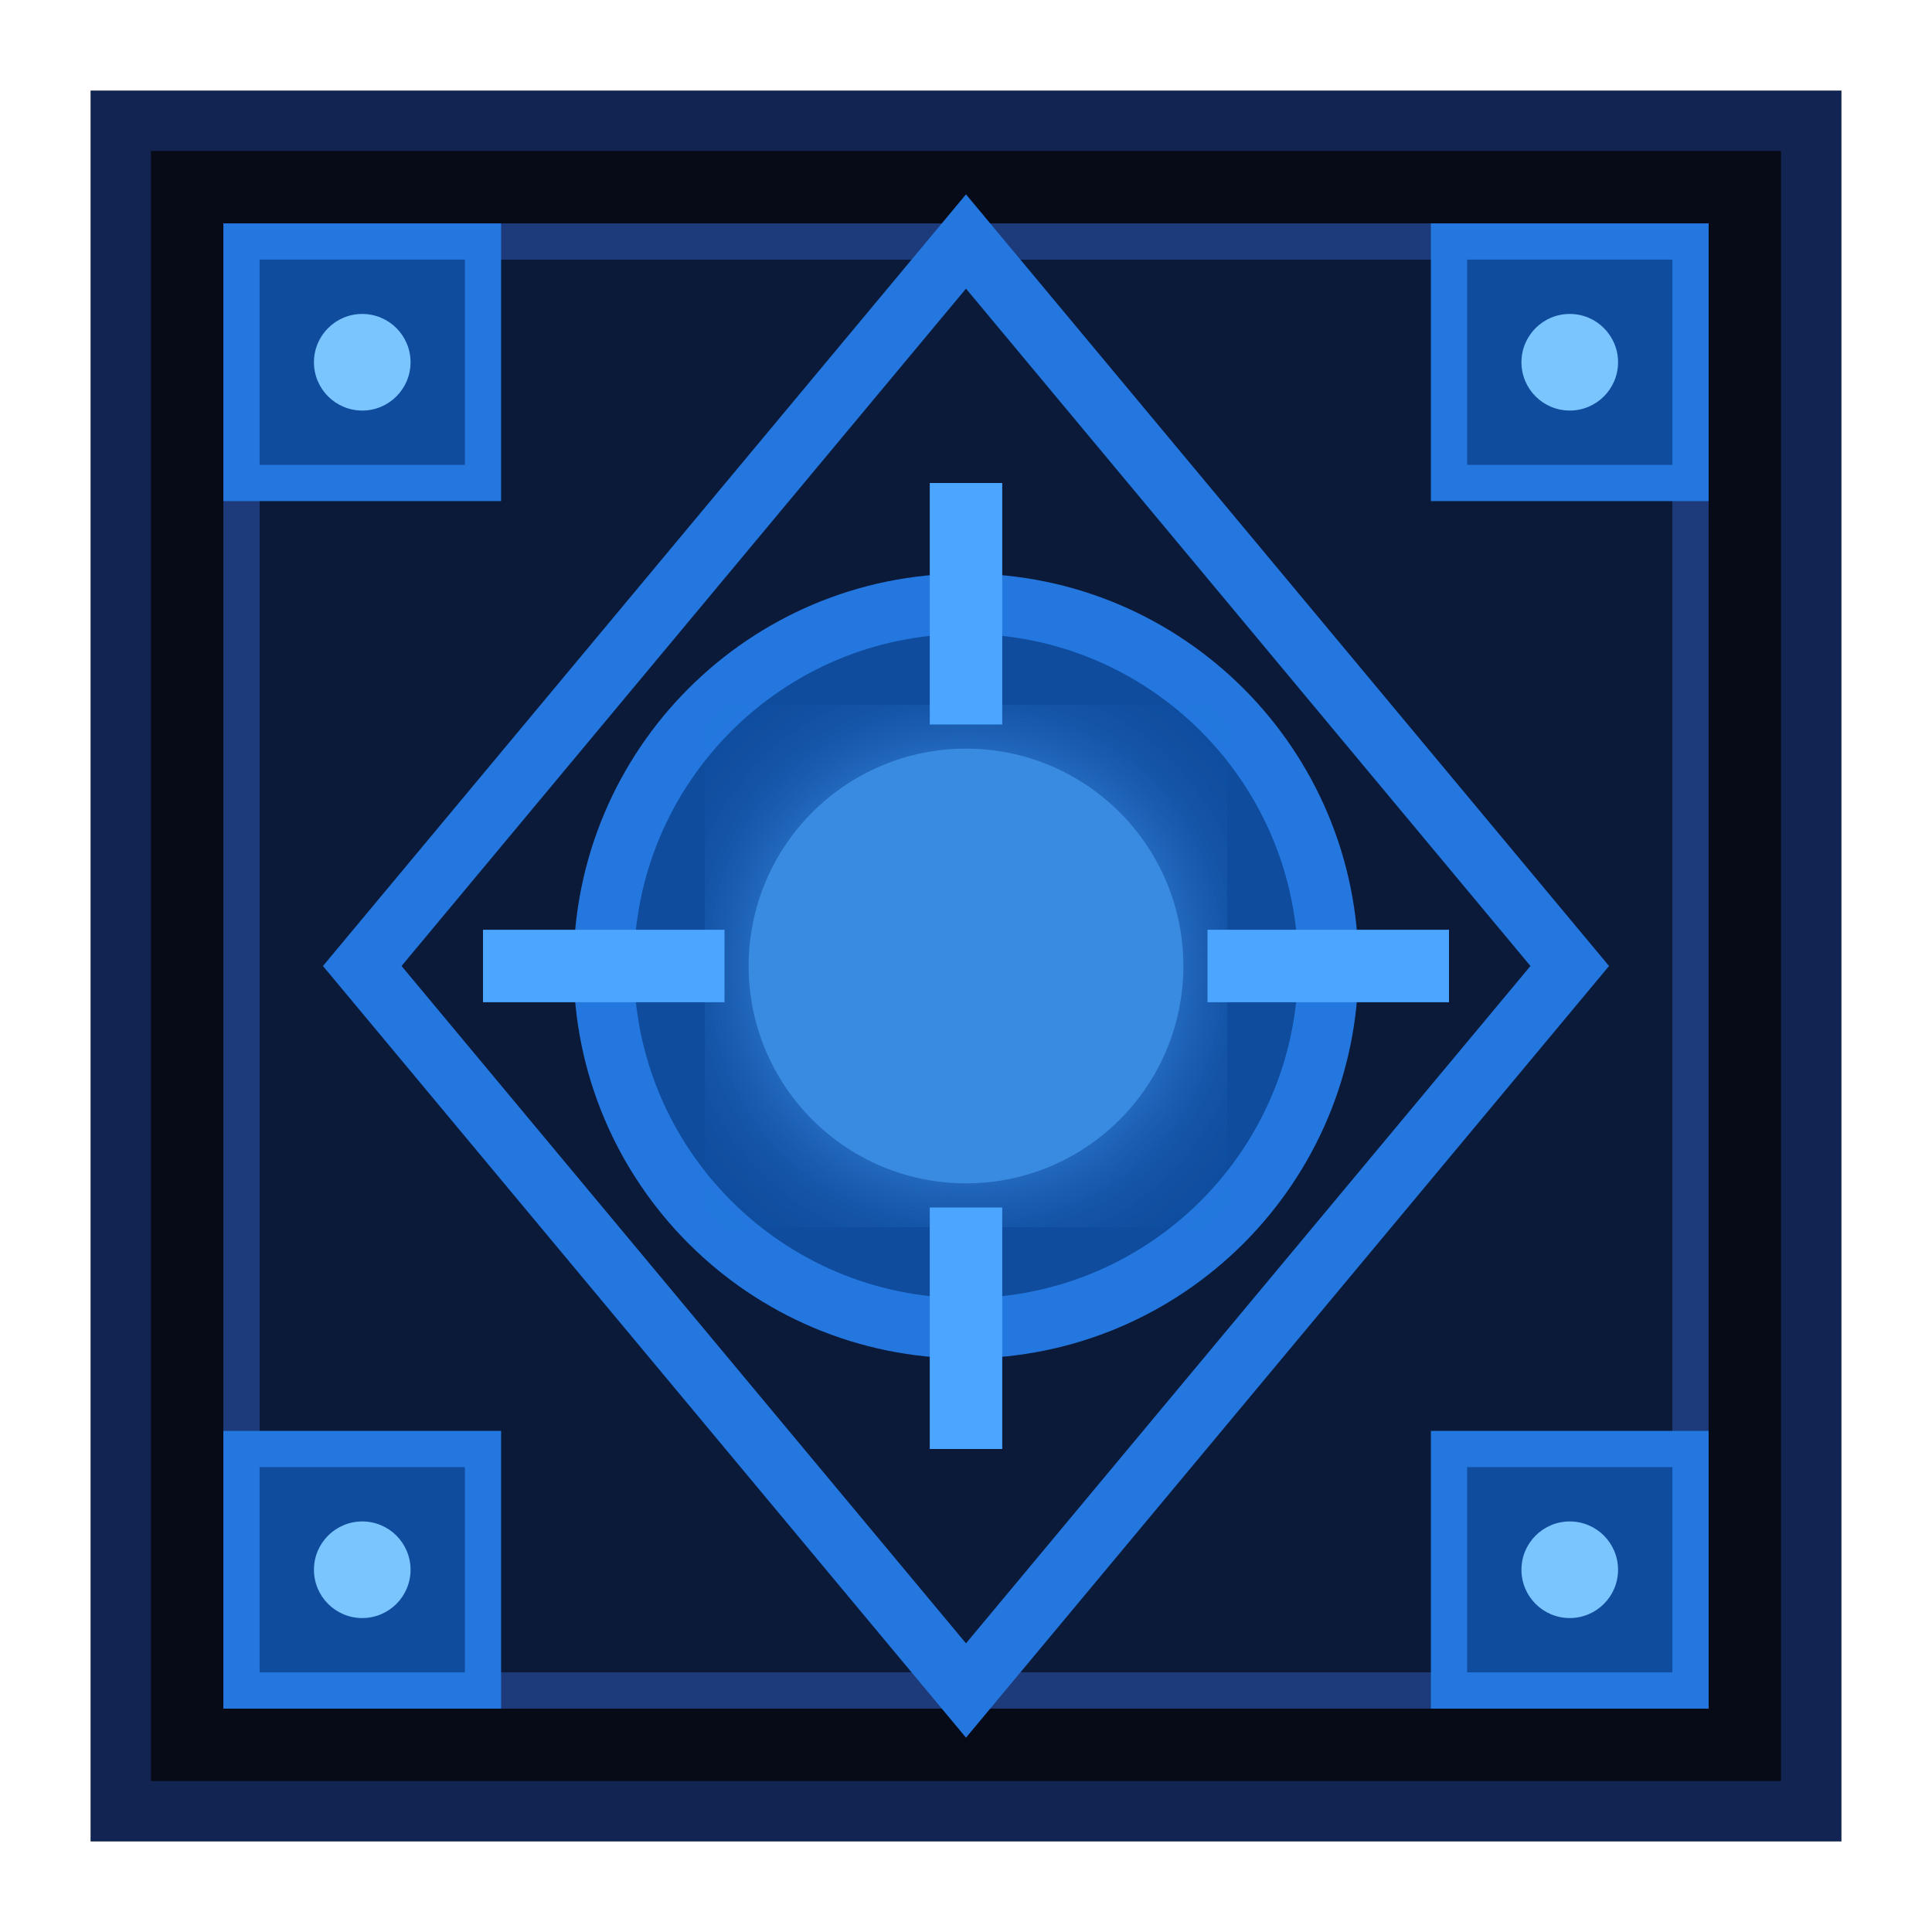
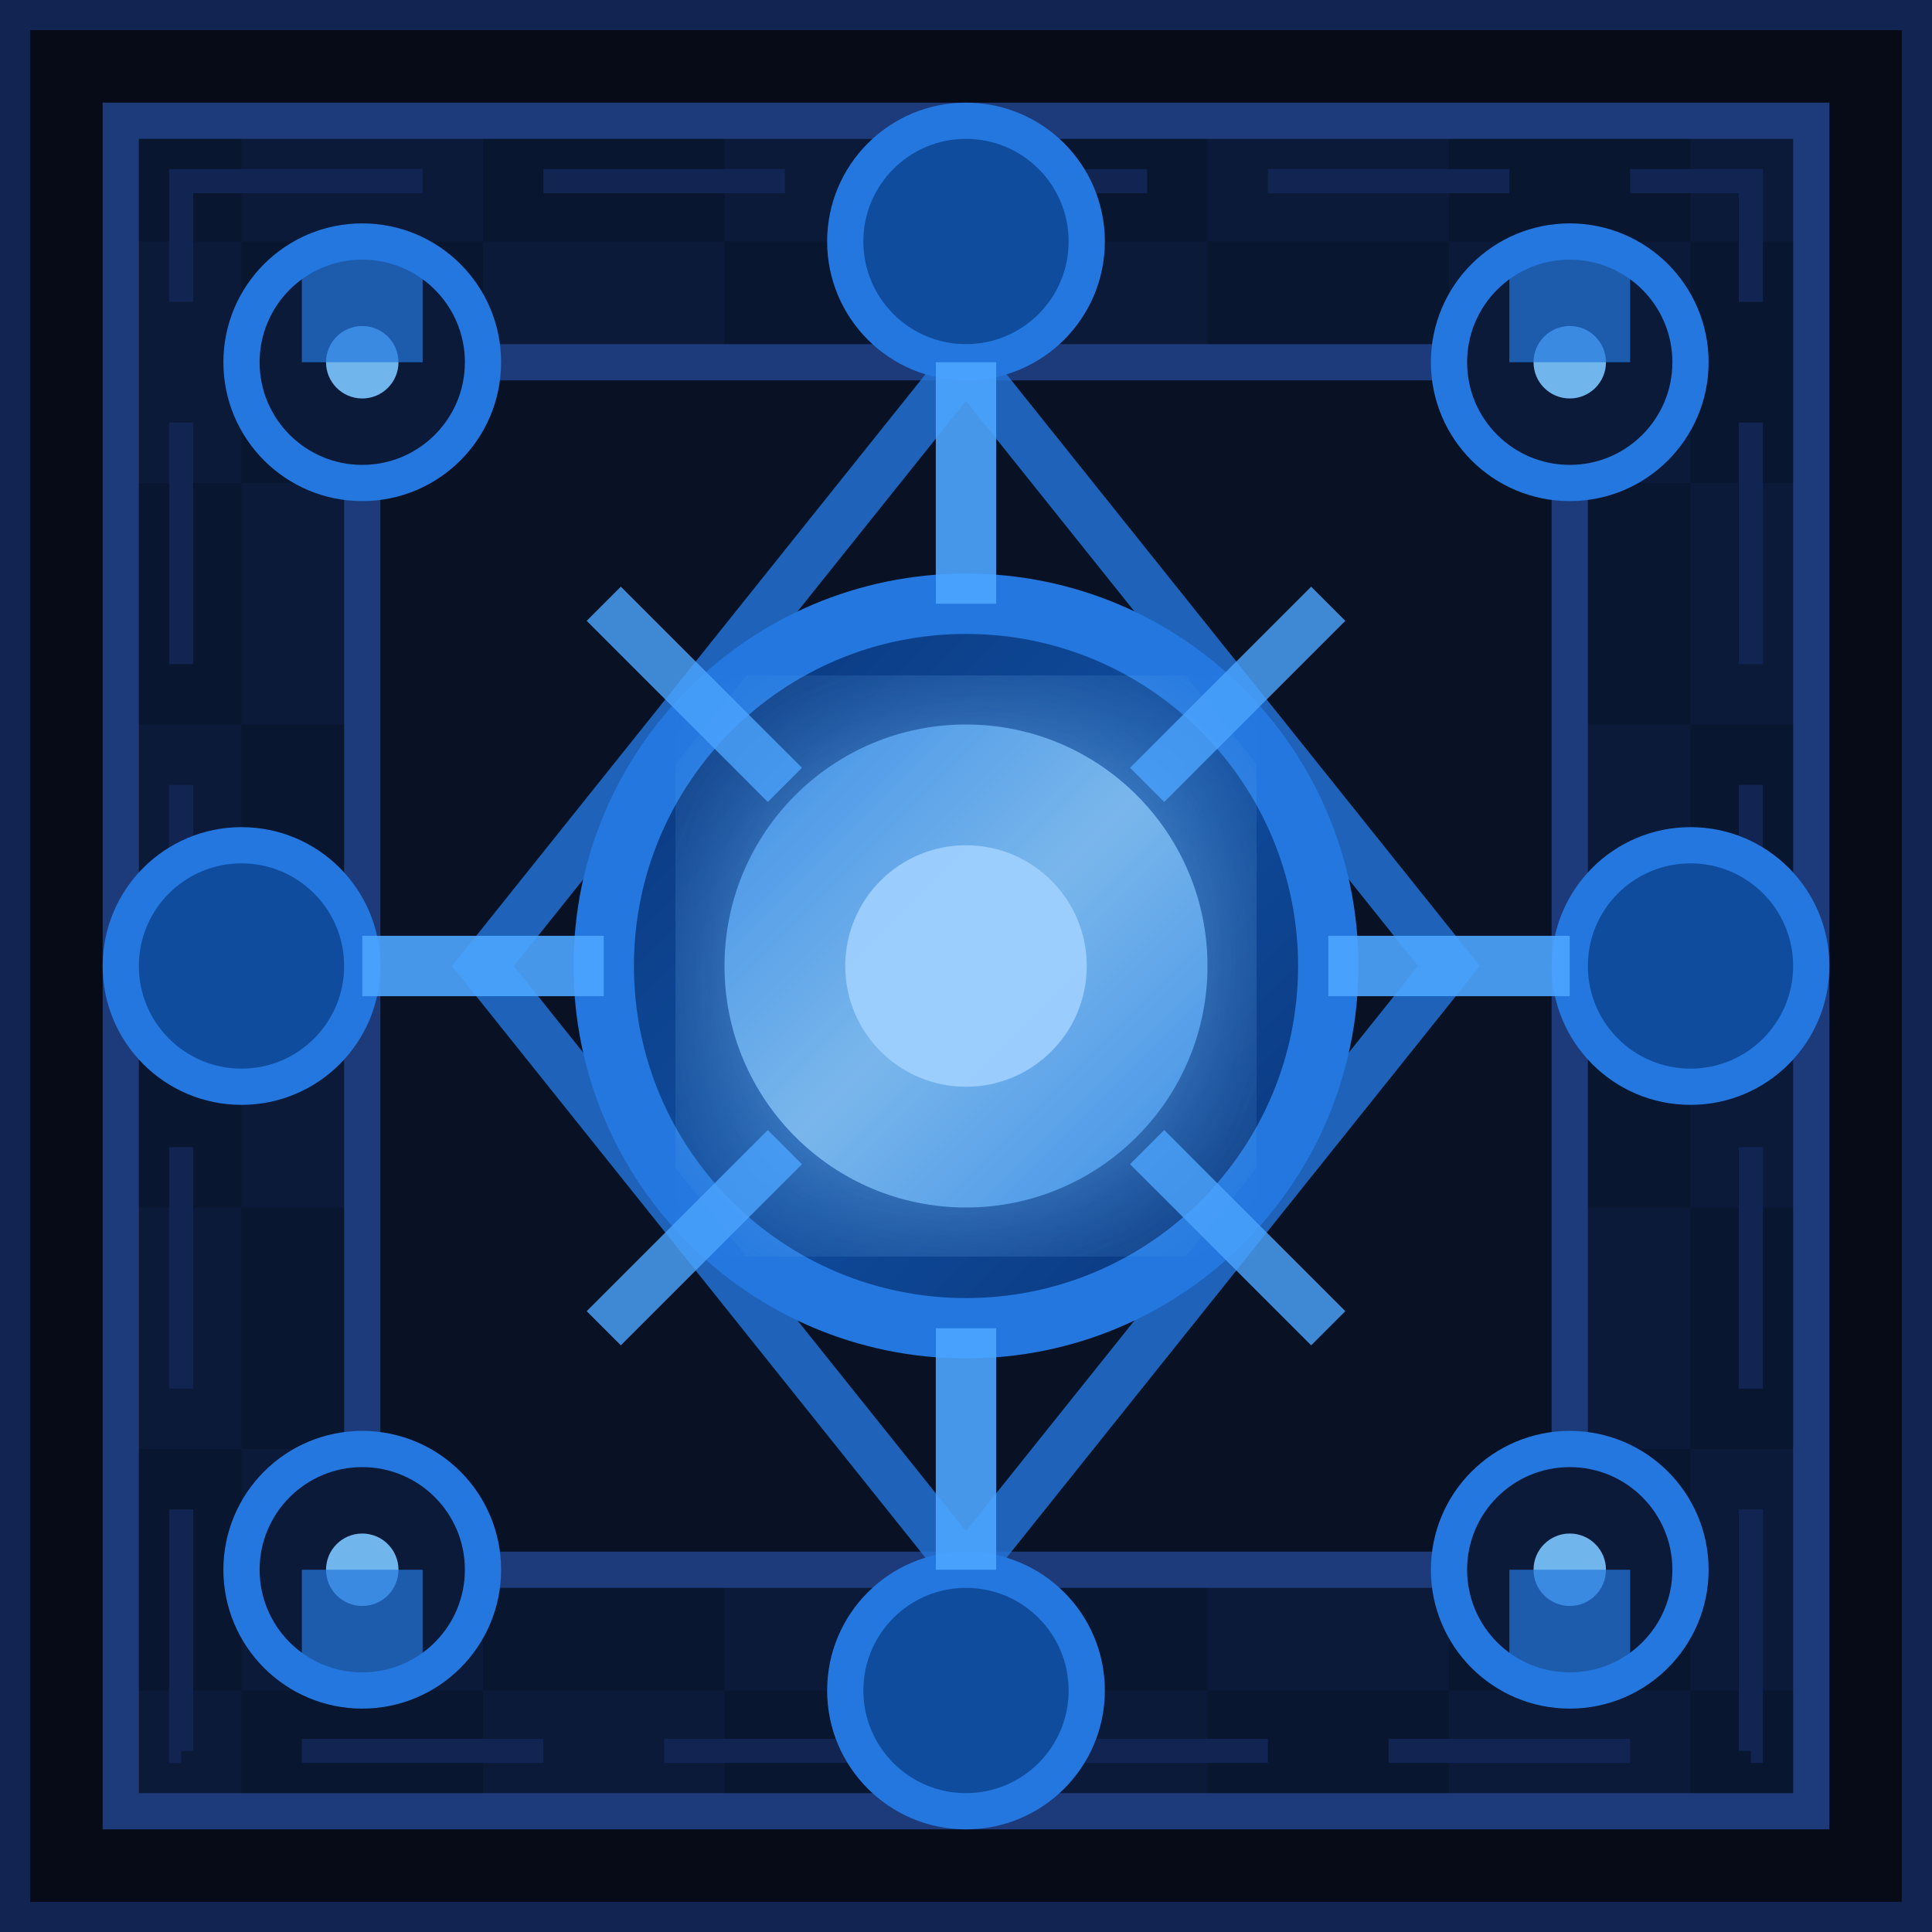
<svg xmlns="http://www.w3.org/2000/svg" width="16" height="16" viewBox="0 0 16 16">
-   <filter id="glow">
-     <feGaussianBlur stdDeviation="0.5" result="blur" />
-     <feComposite in="SourceGraphic" in2="blur" operator="over" />
-   </filter>
-   <rect x="1" y="1" width="14" height="14" fill="#070b18" stroke="#112452" stroke-width="0.5" />
-   <rect x="2" y="2" width="12" height="12" fill="#0c1a3a" stroke="#1d3b7a" stroke-width="0.3" />
-   <circle cx="8" cy="8" r="3" fill="#0f4c9e" stroke="#2377de" stroke-width="0.5" />
-   <circle cx="8" cy="8" r="1.8" fill="#4ca5ff" filter="url(#glow)" opacity="0.7" />
-   <path d="M8 2L13 8L8 14L3 8Z" fill="none" stroke="#2377de" stroke-width="0.5" />
-   <rect x="2" y="2" width="2" height="2" fill="#0f4c9e" stroke="#2377de" stroke-width="0.3" />
-   <rect x="12" y="2" width="2" height="2" fill="#0f4c9e" stroke="#2377de" stroke-width="0.3" />
-   <rect x="2" y="12" width="2" height="2" fill="#0f4c9e" stroke="#2377de" stroke-width="0.3" />
-   <rect x="12" y="12" width="2" height="2" fill="#0f4c9e" stroke="#2377de" stroke-width="0.3" />
-   <line x1="4" y1="8" x2="6" y2="8" stroke="#4ca5ff" stroke-width="0.6" />
-   <line x1="10" y1="8" x2="12" y2="8" stroke="#4ca5ff" stroke-width="0.6" />
-   <line x1="8" y1="4" x2="8" y2="6" stroke="#4ca5ff" stroke-width="0.6" />
-   <line x1="8" y1="10" x2="8" y2="12" stroke="#4ca5ff" stroke-width="0.6" />
-   <circle cx="3" cy="3" r="0.4" fill="#7bc5ff" />
-   <circle cx="13" cy="3" r="0.4" fill="#7bc5ff" />
-   <circle cx="3" cy="13" r="0.4" fill="#7bc5ff" />
-   <circle cx="13" cy="13" r="0.4" fill="#7bc5ff" />
+   <defs>
+     <filter id="glow">
+       <feGaussianBlur stdDeviation="0.5" result="blur" />
+       <feComposite in="SourceGraphic" in2="blur" operator="over" />
+     </filter>
+     <filter id="powerCore">
+       <feGaussianBlur stdDeviation="1" result="blur" />
+       <feComposite in="SourceGraphic" in2="blur" operator="over" />
+     </filter>
+     <linearGradient id="coreGradient" x1="0%" y1="0%" x2="100%" y2="100%">
+       <stop offset="0%" stop-color="#0a3578" />
+       <stop offset="50%" stop-color="#0f4c9e" />
+       <stop offset="100%" stop-color="#0a3578" />
+     </linearGradient>
+     <linearGradient id="energyGradient" x1="0%" y1="0%" x2="100%" y2="100%">
+       <stop offset="0%" stop-color="#4ca5ff" />
+       <stop offset="50%" stop-color="#94d1ff" />
+       <stop offset="100%" stop-color="#4ca5ff" />
+     </linearGradient>
+     <pattern id="techGrid" patternUnits="userSpaceOnUse" width="4" height="4">
+       <rect width="4" height="4" fill="#0c1a3a" />
+       <rect x="0" y="0" width="2" height="2" fill="#091630" />
+       <rect x="2" y="2" width="2" height="2" fill="#091630" />
+     </pattern>
+   </defs>
+   <rect x="0" y="0" width="16" height="16" fill="#070b18" stroke="#112452" stroke-width="0.5" />
+   <rect x="1" y="1" width="14" height="14" fill="url(#techGrid)" stroke="#1d3b7a" stroke-width="0.3" />
+   <rect x="1.5" y="1.5" width="13" height="13" fill="none" stroke="#112452" stroke-width="0.2" stroke-dasharray="2,1" />
+   <rect x="3" y="3" width="10" height="10" rx="1" ry="1" fill="#091225" stroke="#1d3b7a" stroke-width="0.3" />
+   <circle cx="8" cy="8" r="3" fill="url(#coreGradient)" stroke="#2377de" stroke-width="0.5" />
+   <circle cx="8" cy="8" r="2" fill="url(#energyGradient)" filter="url(#powerCore)" opacity="0.8">
+     <animate attributeName="opacity" values="0.6;0.9;0.6" dur="3s" repeatCount="indefinite" />
+   </circle>
+   <circle cx="8" cy="8" r="1" fill="#a0d0ff" opacity="0.9">
+     <animate attributeName="r" values="1;1.2;1" dur="2s" repeatCount="indefinite" />
+   </circle>
+   <path d="M8 3L12 8L8 13L4 8Z" fill="none" stroke="#2377de" stroke-width="0.4" opacity="0.8">
+     <animate attributeName="stroke-opacity" values="0.8;1;0.8" dur="3s" repeatCount="indefinite" />
+   </path>
+   <circle cx="8" cy="2" r="1" fill="#0f4c9e" stroke="#2377de" stroke-width="0.3" />
+   <circle cx="14" cy="8" r="1" fill="#0f4c9e" stroke="#2377de" stroke-width="0.3" />
+   <circle cx="8" cy="14" r="1" fill="#0f4c9e" stroke="#2377de" stroke-width="0.3" />
+   <circle cx="2" cy="8" r="1" fill="#0f4c9e" stroke="#2377de" stroke-width="0.3" />
+   <circle cx="3" cy="3" r="1" fill="#0c1a3a" stroke="#2377de" stroke-width="0.3" />
+   <circle cx="13" cy="3" r="1" fill="#0c1a3a" stroke="#2377de" stroke-width="0.3" />
+   <circle cx="3" cy="13" r="1" fill="#0c1a3a" stroke="#2377de" stroke-width="0.3" />
+   <circle cx="13" cy="13" r="1" fill="#0c1a3a" stroke="#2377de" stroke-width="0.3" />
+   <line x1="5" y1="5" x2="6.5" y2="6.5" stroke="#4ca5ff" stroke-width="0.4" opacity="0.8">
+     <animate attributeName="stroke-width" values="0.4;0.6;0.4" dur="2.5s" repeatCount="indefinite" />
+   </line>
+   <line x1="11" y1="5" x2="9.5" y2="6.5" stroke="#4ca5ff" stroke-width="0.4" opacity="0.8">
+     <animate attributeName="stroke-width" values="0.4;0.6;0.4" dur="2.3s" repeatCount="indefinite" />
+   </line>
+   <line x1="5" y1="11" x2="6.5" y2="9.5" stroke="#4ca5ff" stroke-width="0.4" opacity="0.8">
+     <animate attributeName="stroke-width" values="0.4;0.6;0.4" dur="2.7s" repeatCount="indefinite" />
+   </line>
+   <line x1="11" y1="11" x2="9.5" y2="9.5" stroke="#4ca5ff" stroke-width="0.4" opacity="0.8">
+     <animate attributeName="stroke-width" values="0.4;0.6;0.4" dur="2.1s" repeatCount="indefinite" />
+   </line>
+   <line x1="3" y1="8" x2="5" y2="8" stroke="#4ca5ff" stroke-width="0.5" opacity="0.9">
+     <animate attributeName="opacity" values="0.9;0.7;0.9" dur="1.5s" repeatCount="indefinite" />
+   </line>
+   <line x1="11" y1="8" x2="13" y2="8" stroke="#4ca5ff" stroke-width="0.5" opacity="0.9">
+     <animate attributeName="opacity" values="0.7;0.9;0.7" dur="1.5s" repeatCount="indefinite" />
+   </line>
+   <line x1="8" y1="3" x2="8" y2="5" stroke="#4ca5ff" stroke-width="0.5" opacity="0.9">
+     <animate attributeName="opacity" values="0.9;0.7;0.9" dur="1.5s" repeatCount="indefinite" />
+   </line>
+   <line x1="8" y1="11" x2="8" y2="13" stroke="#4ca5ff" stroke-width="0.5" opacity="0.9">
+     <animate attributeName="opacity" values="0.7;0.9;0.7" dur="1.5s" repeatCount="indefinite" />
+   </line>
+   <circle cx="3" cy="3" r="0.3" fill="#7bc5ff" opacity="0.9">
+     <animate attributeName="opacity" values="0.9;0.5;0.9" dur="1.2s" repeatCount="indefinite" />
+   </circle>
+   <circle cx="13" cy="3" r="0.3" fill="#7bc5ff" opacity="0.9">
+     <animate attributeName="opacity" values="0.9;0.5;0.9" dur="1.5s" repeatCount="indefinite" />
+   </circle>
+   <circle cx="3" cy="13" r="0.3" fill="#7bc5ff" opacity="0.9">
+     <animate attributeName="opacity" values="0.9;0.5;0.9" dur="1.8s" repeatCount="indefinite" />
+   </circle>
+   <circle cx="13" cy="13" r="0.3" fill="#7bc5ff" opacity="0.9">
+     <animate attributeName="opacity" values="0.9;0.5;0.9" dur="2.1s" repeatCount="indefinite" />
+   </circle>
+   <path d="M2.5 2h1v1h-1z M12.5 2h1v1h-1z M2.5 13h1v1h-1z M12.5 13h1v1h-1z" fill="#2377de" opacity="0.7" />
</svg>
